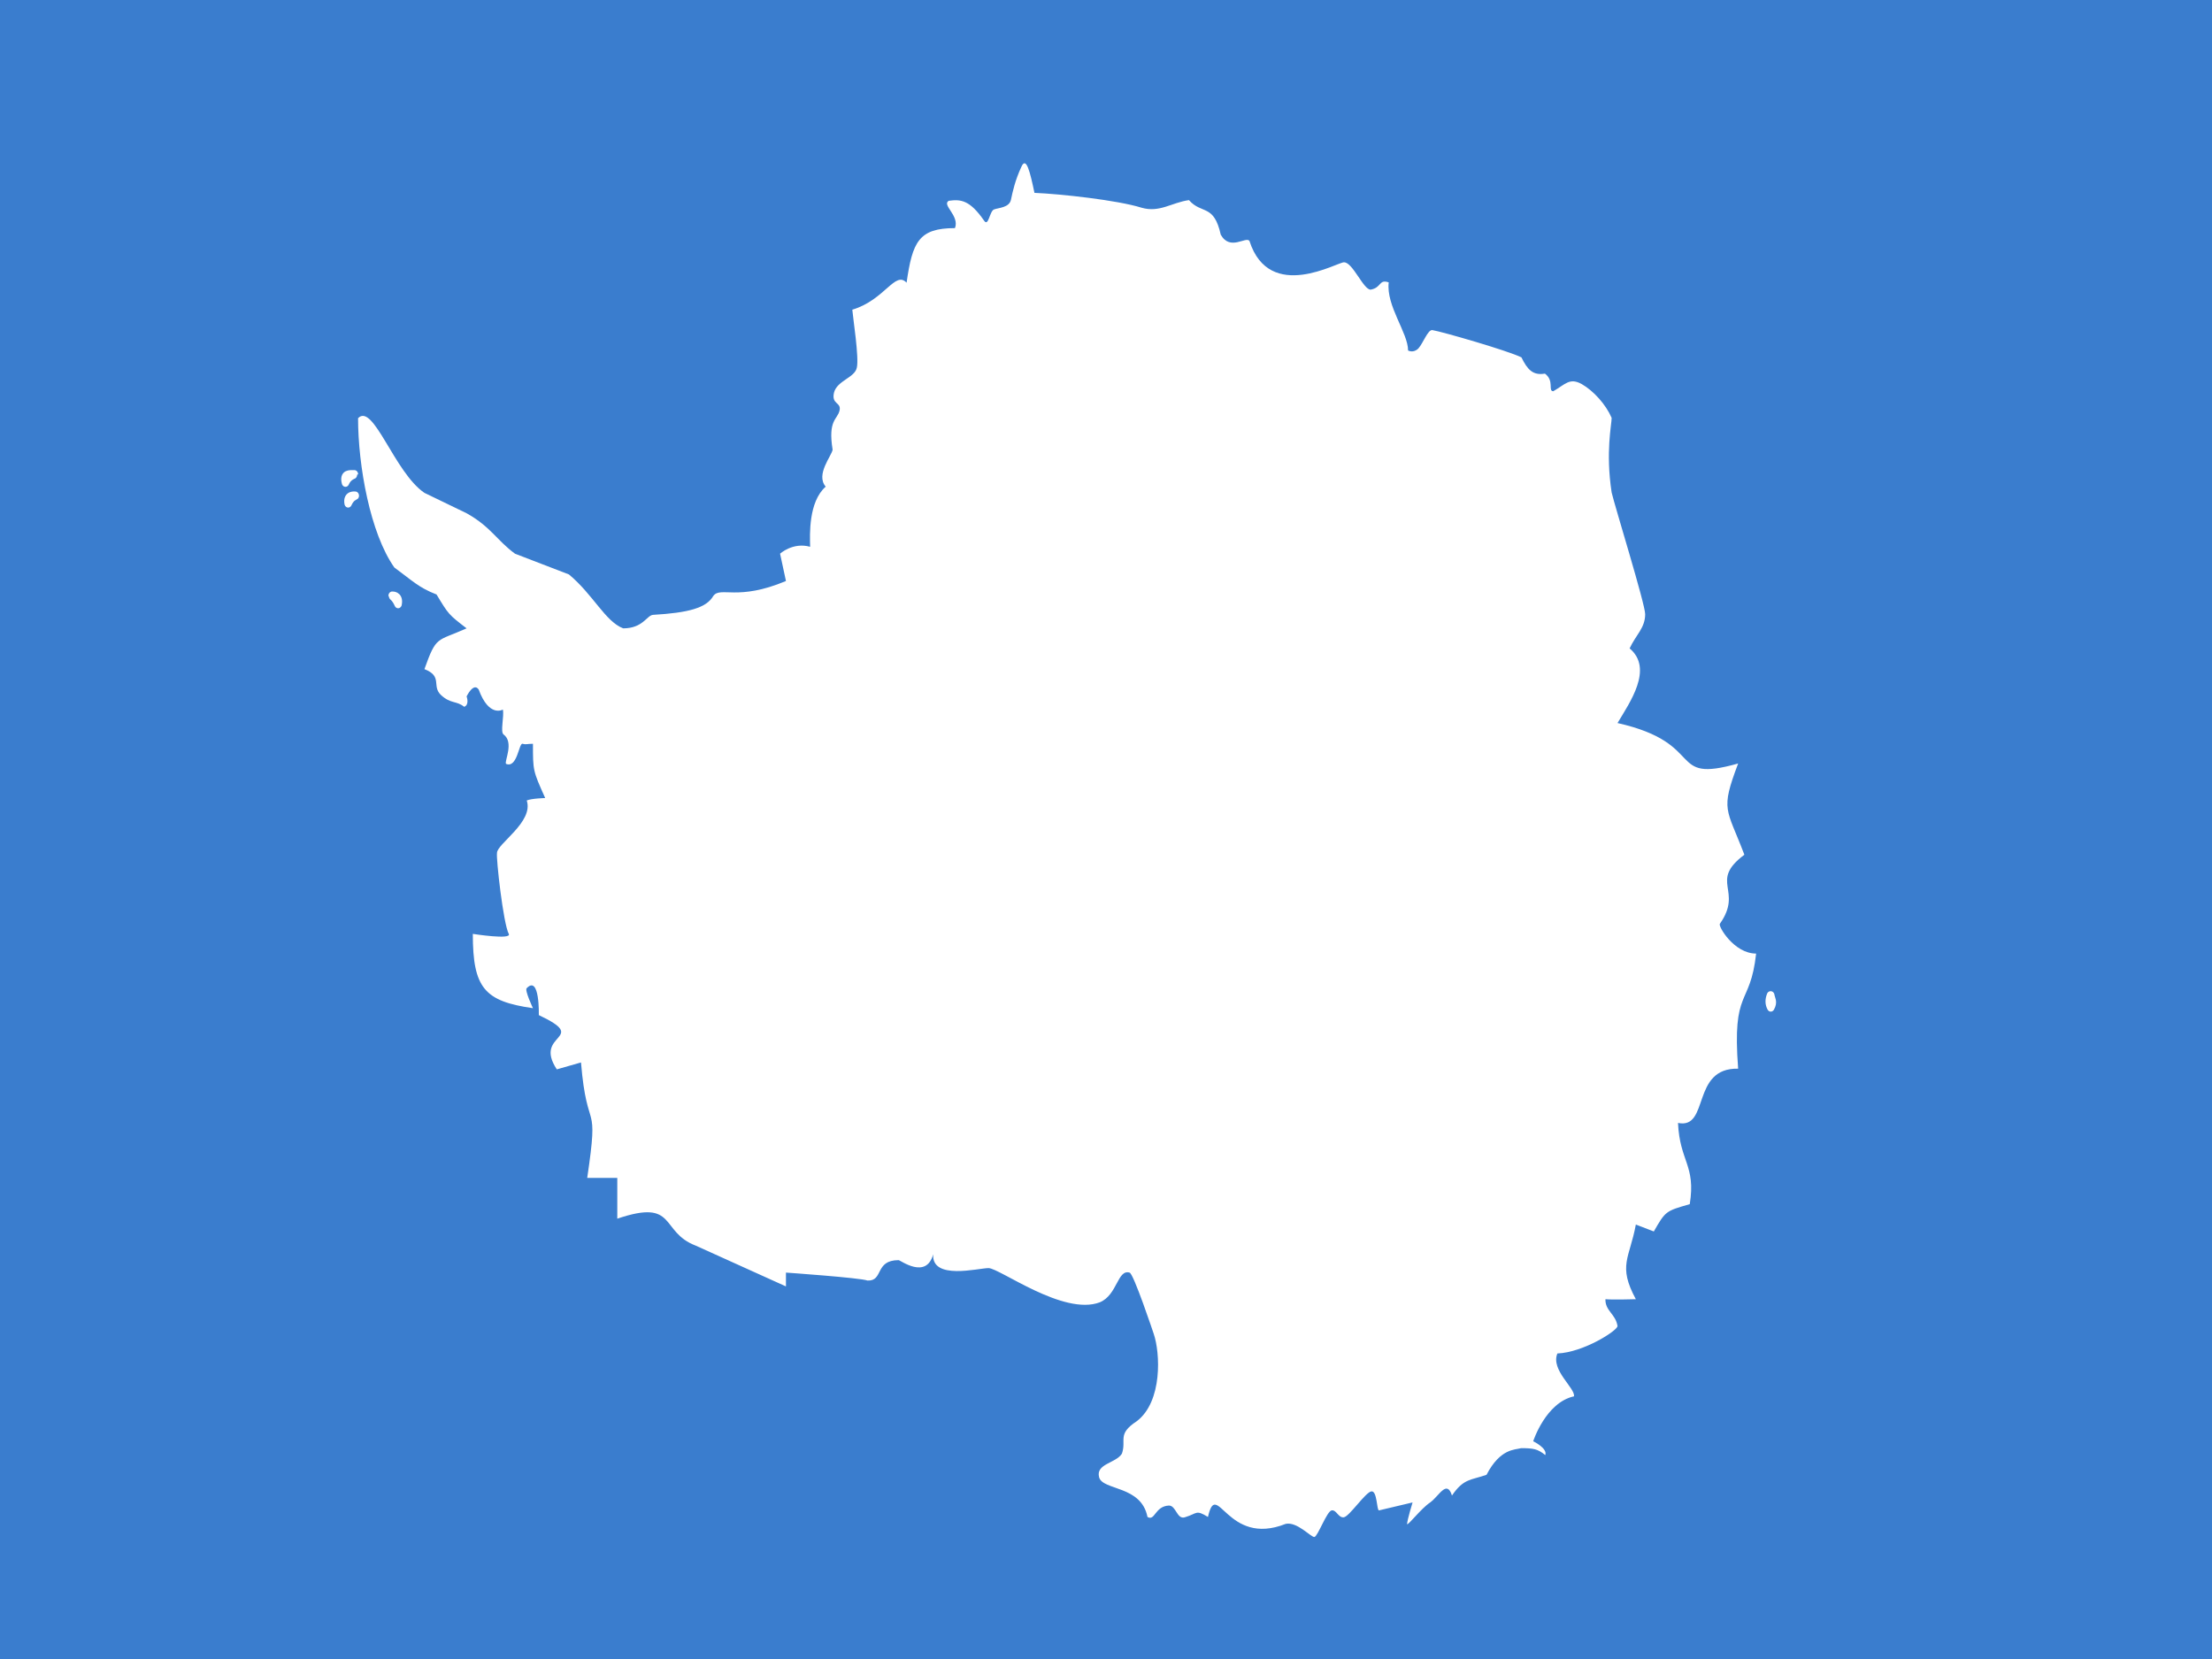
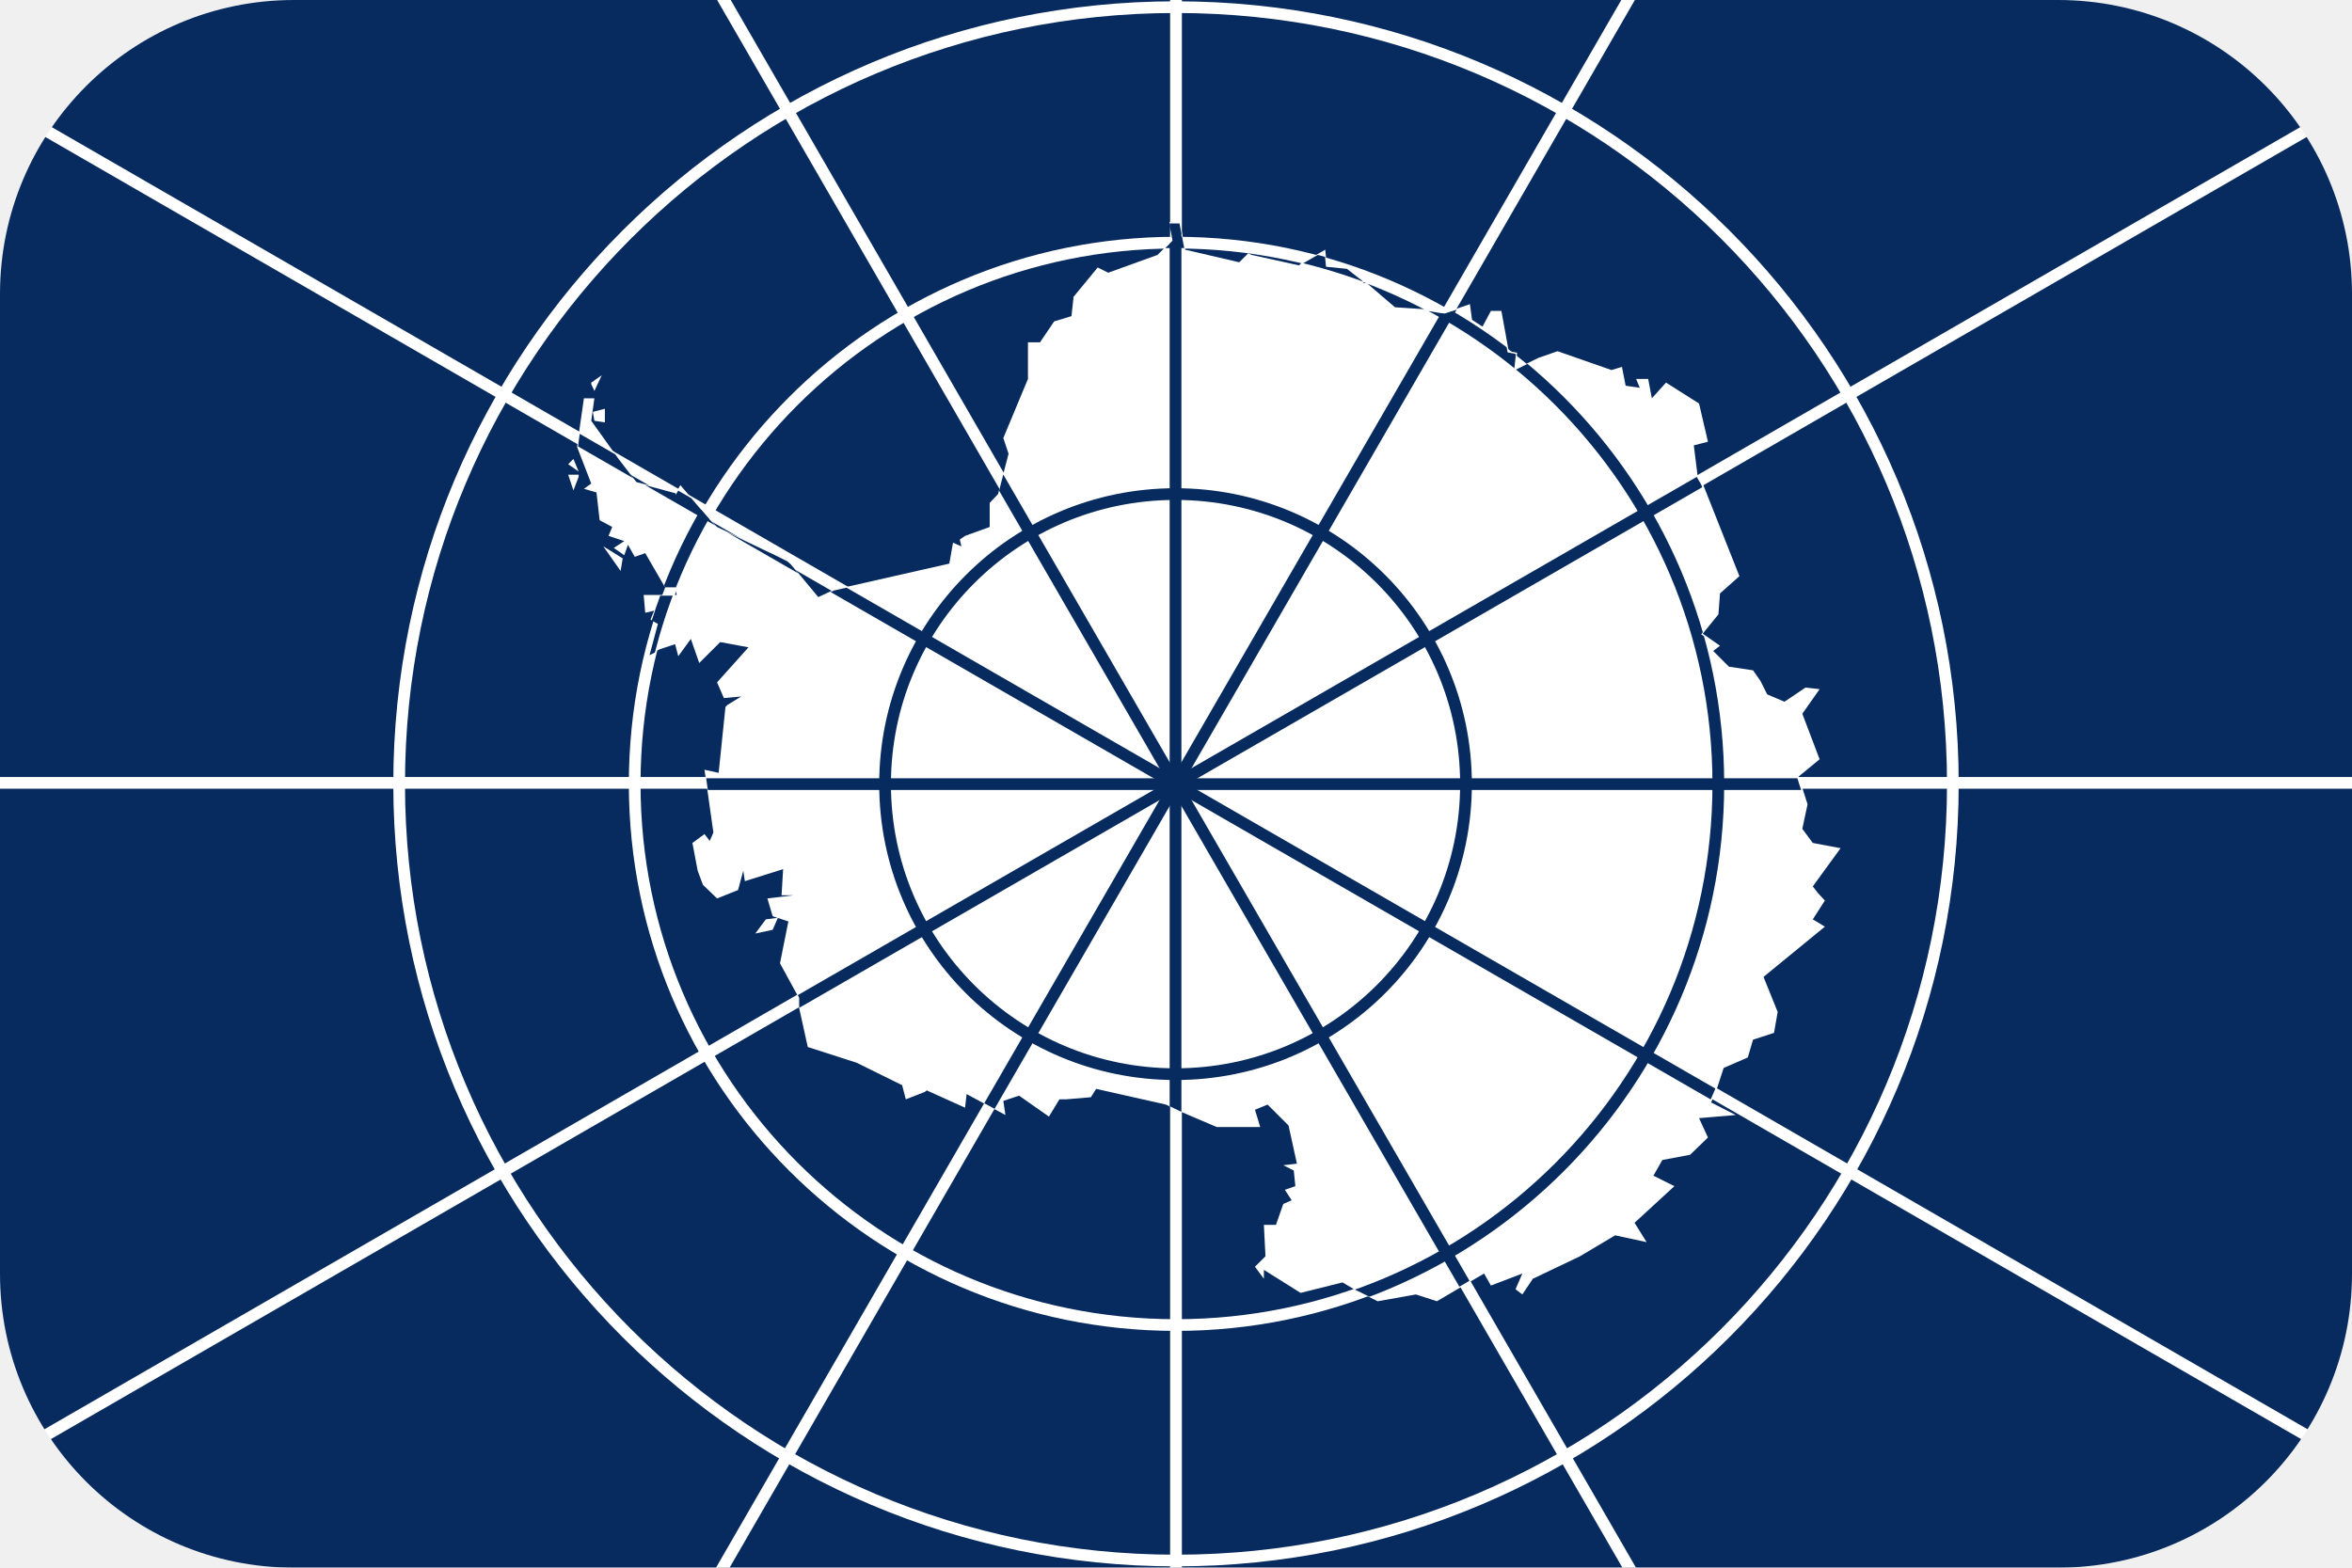
- <svg xmlns="http://www.w3.org/2000/svg" id="flag-icons-aq" viewBox="0 0 640 480">
-   <path fill="#3a7dce" d="M0 0h640v480H0z" />
-   <path fill="#fff" d="M157.7 230.8c-3.5-7.8-3.5-7.8-3.5-15.6-1.8 0-2 .3-3 0-1.1-.3-1.5 7.2-4.8 5.8-.5-.8 2.4-6.2-.7-8.5-1-.7.2-5.2-.2-7.2 0 0-4 2.4-7-5.8-1.5-2.2-3.5 2-3.5 2s.9 2.4-.7 3c-2.2-1.8-3.9-.8-6.7-3.4s.6-5.4-4.8-7.5c3.5-9.8 3.5-7.9 12.2-11.8-5.2-4-5.2-4-8.7-9.8-5.2-2-7-4-12.2-7.8-7-9.9-10.5-29.5-10.5-43.2 4.4-4.6 10.5 15.7 19.2 21.6l12.2 5.9c7 3.9 8.7 7.8 14 11.7l15.6 6c7 5.8 10.5 13.6 15.7 15.6 5.7 0 6.8-3.7 8.6-3.9 10.3-.6 15.5-2 17.5-5.5 2.1-2.8 7 1.6 21-4.3l-1.7-7.9s3.7-3.4 8.7-2c-.1-3.5-.5-13 4.5-17.4-3-3.5 1.8-9 2-10.7-1.4-8.6 1.4-8.7 2-11.3.6-2.5-2.4-1.7-1.6-5.2.9-3.5 6-4.3 6.6-7.2.7-2.9-1.1-14.3-1.3-16.8 9.4-2.8 12.4-11.4 15.7-7.8C264 70 265.8 66 276.3 66c1.4-3.6-3.9-6.7-1.8-7.9 3.5-.5 6.1-.2 10.2 5.7 1.3 2 1.6-2.7 2.9-3.2s4.4-.5 4.9-2.8c.5-2.4 1.2-5.6 3-9.5 1.4-3.2 2.5 1.3 3.8 7.5 7.4.3 24 2.1 31 4.3 5.2 1.5 8.7-1.5 13.7-2.2 3.7 4.2 7.2 1 9.2 10 2.7 4.8 7.3.4 8.3 1.8 5.8 18.1 25.8 5.9 27.4 6.2 2.5 0 5.6 8 7.7 7.9 3.2-.6 2.3-3.1 5.2-2.1-.8 6.8 5.6 14.6 5.6 19.7 0 0 1.5.9 3-.6 1.4-1.6 2.7-5.4 4-5.3 3 .5 22 6 25.8 7.9 1.7 3.5 3.3 5.3 6.8 4.7 2.8 2.1.8 5 2.4 5.1 3.5-2 4.7-4 8.2-2.1 3.5 2 7 5.9 8.7 9.8 0 2-1.8 9.8 0 21.6.9 3.9 9.7 32.3 9.7 35.2 0 4-2.7 6-4.5 9.9 7 5.9 0 15.7-3.5 21.6 26.2 5.9 14 17.6 34.9 11.7-5.2 13.8-3.4 12.7 1.8 26.4-10.4 7.8-.2 10.2-7.1 20-.5.7 4.1 8.6 10.5 8.6-1.7 15.6-7 9.8-5.2 33.3-13.7-.3-8.2 17.6-17.4 15.7.5 11.2 5.2 12.2 3.4 23.5-7 2-7 2-10.4 7.9l-5.2-2c-1.8 9.8-5.3 11.8 0 21.6 0 0-6.8.2-8.8 0-.1 3.4 3 4.3 3.5 7.8-.2 1.4-9.9 7.6-17.4 7.9-2 4.8 5.2 10 4.8 12.4-8.2 1.8-11.8 13-11.8 13s4.2 2 3.5 4c-2.2-1.8-3.5-2-7-2-1.7.5-6 0-10 7.7-4.5 1.6-6.6 1-10 6-1.5-4.7-3.7.1-6.3 2-2.7 1.8-6.2 6.5-6.7 6.3.1-1.4 1.6-6.3 1.6-6.3L399 437c-.7.1-.5-5.7-2.2-5.5s-6.4 7.3-8 7.5-2.1-2.2-3.5-2-4 7.5-5 7.7c-1 .1-5-4.5-8.3-3.8-17.1 6.8-19.9-13.4-22.5-2-3.6-2.2-3-1-6.7.1-2.3.7-2.5-3.4-4.6-3.4-4.1.2-4 4.6-6.2 3.3-1.8-9.2-13-7.6-14-11.5s4.8-4 6.6-6.8c1.4-4-1.5-5.6 4.3-9.4 7.5-5.7 6.8-19.8 4.9-25.3 0 0-5.9-17.7-7-17.7-3.5-1-3.5 6.5-8.6 8.6-10.5 4-29-9.9-32.2-9.9-2.9 0-16.5 3.6-16-4-2 7.4-9.5 1.7-10 1.7-7 0-4.3 6.1-9 5.9-2.1-.8-23.6-2.3-23.6-2.3v4l-26.1-11.8c-10.5-4-5.3-13.7-22.7-7.8v-11.8h-8.7c3.5-23.6 0-11.8-1.8-33.4l-7 2c-7-10.6 9.8-8.6-5.2-15.7 0 0 .3-11.7-3.5-7.8-.7.5 1.8 5.8 1.8 5.8-14-2-17.4-5.8-17.4-21.5 0 0 11.4 1.8 10.4 0-1.6-3-3.7-22-3.4-23.4-.1-2.6 10.7-9 8.6-15.2 1.4-.6 5.3-.7 5.3-.7" />
-   <path fill="none" stroke="#fff" stroke-linejoin="round" stroke-width="2.5" d="M595.5 297.6q-.9 2 .1 3.6c1.1-1.7.2-2.4 0-3.6zm-476-149.4s-3-.4-2.4 2.3c1-2 2.3-2.2 2.4-2.3zm-.3-6.4c-1.7 0-3.8-.2-3 2.5 1-2.1 3-2.4 3-2.5zm12.7 36.3s2.6-.2 2 2.5c-1-2-2-2.4-2-2.5z" transform="scale(.86021 .96774)" />
+ <svg xmlns="http://www.w3.org/2000/svg" xmlns:xlink="http://www.w3.org/1999/xlink" viewBox="-66.5 0 900 600">
+   <defs>
+     <mask id="fa-flag-rounded-aq" maskUnits="userSpaceOnUse" x="-66.5" y="0.0" width="900.0" height="600.0">
+       <rect x="-66.5" y="0.0" width="900.0" height="600.0" rx="112.5" ry="112.5" fill="#fff" />
+     </mask>
+   </defs>
+   <g mask="url(#fa-flag-rounded-aq)">
+     <defs>
+       <clipPath id="d">
+         <use width="400" height="267" xlink:href="#a" />
+       </clipPath>
+       <clipPath clipPathUnits="userSpaceOnUse" id="c">
+         <path d="M-66.5 0h400v267h-400z" />
+       </clipPath>
+       <path d="M146.396 44.921l-.624-.267zm17.833 176.42l-2.407-1.425-7.133 1.782-6.242-3.92v1.514l-1.516-2.049 1.784-1.782-.268-5.346h2.05l1.25-3.564 1.426-.624-1.16-1.782 1.784-.624-.268-2.673-1.783-.89 2.318-.268-1.426-6.504-3.567-3.564-2.14.89.892 2.941h-7.4l-6.242-2.673-2.407-1.158-11.859-2.673-.892 1.425-4.19.357h-1.16l-1.783 2.94-5.082-3.564-2.675.89.357 2.407-6.598-3.564-.268 2.316-6.508-2.94-.357.267-3.21 1.248-.624-2.406-7.757-3.831-8.292-2.674-1.516-6.86v-1.515l-3.21-5.88 1.427-7.129-2.675-.89-.892-3.03 4.458-.535h-2.05l.267-4.455-6.509 2.05-.267-1.783-.892 3.297-3.567 1.426-2.407-2.317-.892-2.406-.891-4.722 2.05-1.515.892 1.159.624-1.426-1.515-10.692 2.407.534 1.159-11.226.357-.357 2.318-1.425-2.942.267-1.16-2.673 5.35-5.97-4.815-.891-3.566 3.564-1.427-4.099-2.14 2.94-.535-2.049-2.674.891-1.784.892 1.427-5.347-1.16-.623.625-1.515-1.516.356-.267-3.029h5.617l-.268-1.426h-1.783l-3.299-5.702-1.783.624-1.16-2.05-.623 1.782-1.784-1.247 1.784-1.158-2.675-.891.624-1.515-2.14-1.159-.535-4.722-2.14-.624 1.248-.89-2.407-6.238.267-2.049.892-6.237h1.783l-.535 3.831 4.458 6.237 3.21 4.188 6.598 1.782v.267l.892-1.514 3.567 4.187 1.783 2.05.891.89 10.076 4.812 1.783.891.624.535 4.726 5.702 2.675-1.247 19.615-4.455.625-3.564L97 94.55l-.267-1.159.891-.623 4.191-1.515v-4.099l1.427-1.515 1.783-6.86-.892-2.673 4.19-10.069V59.8h2.052l2.407-3.564 2.942-.891.357-3.297 4.102-4.99 1.783.892 8.381-3.03.892-.89 1.783-1.783-.624-2.94h1.783l.892 4.722 9.183 2.139 1.516-1.515.624.267 8.025 1.782.267-.267 4.191-2.406.268 2.673 3.566.357 2.943 2.316.624.624 4.458 3.831 5.35.357 3.299.534 4.101-1.425.357 2.673 1.783 1.158 1.427-2.673h1.783l1.248 6.86 1.427.268-.268 2.406-.267.267h.535l3.566-1.782 3.3-1.158 9.183 3.207 1.783-.534.624 3.207 2.408.357-.624-1.515h2.05l.624 3.297 2.408-2.673 5.617 3.564 1.516 6.504-2.407.624.624 4.99.891 1.514 6.242 15.771-3.3 2.94-.267 3.565-2.675 3.296 2.943 2.05-1.16.89 2.675 2.674 4.102.624 1.248 1.782 1.16 2.316 2.942 1.248 3.566-2.406 2.408.267-2.943 4.188 2.943 7.752-3.567 2.94 1.516 4.722-.892 4.188 1.783 2.406 4.726.891-4.726 6.504.892 1.159 1.16 1.247-2.052 3.208 2.051 1.247-10.432 8.554 2.408 5.97-.625 3.564-3.566 1.158-.892 3.03-4.101 1.782-1.248 3.83-.892 2.05 4.19 2.139-6.24.534 1.515 3.297-3.032 2.94-4.725.891-1.516 2.673 3.566 1.782-6.776 6.238 2.05 3.296-5.349-1.158-5.974 3.564-8.024 3.831-1.784 2.673-1.159-.89 1.16-2.674-5.35 2.05-1.16-2.05-8.024 4.723-3.567-1.159-6.509 1.159-1.783-.891M166.28 50l-.625-.624h-.267v.357h.624l.268.267zm-2.051 171.342l1.783.89zm0 0l1.783.89M39.044 98.74l.357-2.139-3.299-2.05 2.942 4.189zm-7.133-16.395h-1.783l.892 2.673.891-2.317v-.356zm-.891-2.673l-.892.89 1.783 1.248zm8.024 19.068l.357-2.139-3.299-2.05 2.942 4.189zm-7.133-16.395h-1.783l.892 2.673.891-2.317v-.356zm-.891-2.673l-.892.89 1.783 1.248zm8.024 19.068l.357-2.139-3.299-2.05 2.942 4.189zm-7.133-16.395h-1.783l.892 2.673.891-2.317v-.356zm-.891-2.673l-.892.89 1.783 1.248zm5.35-6.237v-2.317l-2.051.535.267 1.514zm-2.319-6.505l.535 1.159 1.249-2.673-1.784 1.247zm2.319 6.505v-2.317l-2.051.535.267 1.514zm-2.319-6.505l.535 1.159 1.249-2.673-1.784 1.247zm2.319 6.505v-2.317l-2.051.535.267 1.514zm-2.319-6.505l.535 1.159 1.249-2.673-1.784 1.247zm31.742 90.884l-2.05.267-1.784 2.406 2.943-.624.891-2.05zm0 0l-2.05.267-1.784 2.406 2.943-.624.891-2.05zm0 0l-2.05.267-1.784 2.406 2.943-.624.891-2.05zm2.14-60.322l-.624-.534-1.783-.891 1.783.89z" transform="translate(0 -1.5)" id="a" fill="#fff" />
+       <g id="e" fill="none">
+         <circle cx="133.5" cy="133.5" r="49.5" />
+         <circle cx="133.5" cy="133.5" r="92.5" />
+         <circle cx="133.5" cy="133.5" r="133" />
+         <path d="M-100 133.5h467M133.5-100v467" id="b" />
+         <use transform="rotate(30 133.5 133.5)" width="400" height="267" xlink:href="#b" />
+         <use transform="rotate(60 133.5 133.5)" width="400" height="267" xlink:href="#b" />
+       </g>
+     </defs>
+     <g clip-path="url(#c)" transform="matrix(2.25 0 0 2.25 83.125 -.75)">
+       <path fill="#072b5f" d="M-66.5.333h400V267h-400z" />
+       <g fill="none" stroke="#fff" stroke-width="2">
+         <circle r="49.5" cy="133.5" cx="133.5" />
+         <circle r="92.06" cy="133.667" cx="133.5" stroke-width="1.99" />
+         <circle r="132.118" cy="133.667" cx="133.5" stroke-width="1.987" />
+         <path d="M-100 133.5h467M133.5-100v467" />
+         <use xlink:href="#b" height="267" width="400" transform="rotate(30 133.5 133.5)" />
+         <use xlink:href="#b" height="267" width="400" transform="rotate(60 133.5 133.5)" />
+       </g>
+       <use width="400" height="267" xlink:href="#a" transform="matrix(1 0 0 .99875 0 .333)" />
+       <use clip-path="url(#d)" width="400" height="267" xlink:href="#e" transform="matrix(.99795 0 0 .9967 .195 .655)" stroke="#072b5f" stroke-width="2" />
+     </g>
+   </g>
</svg>
